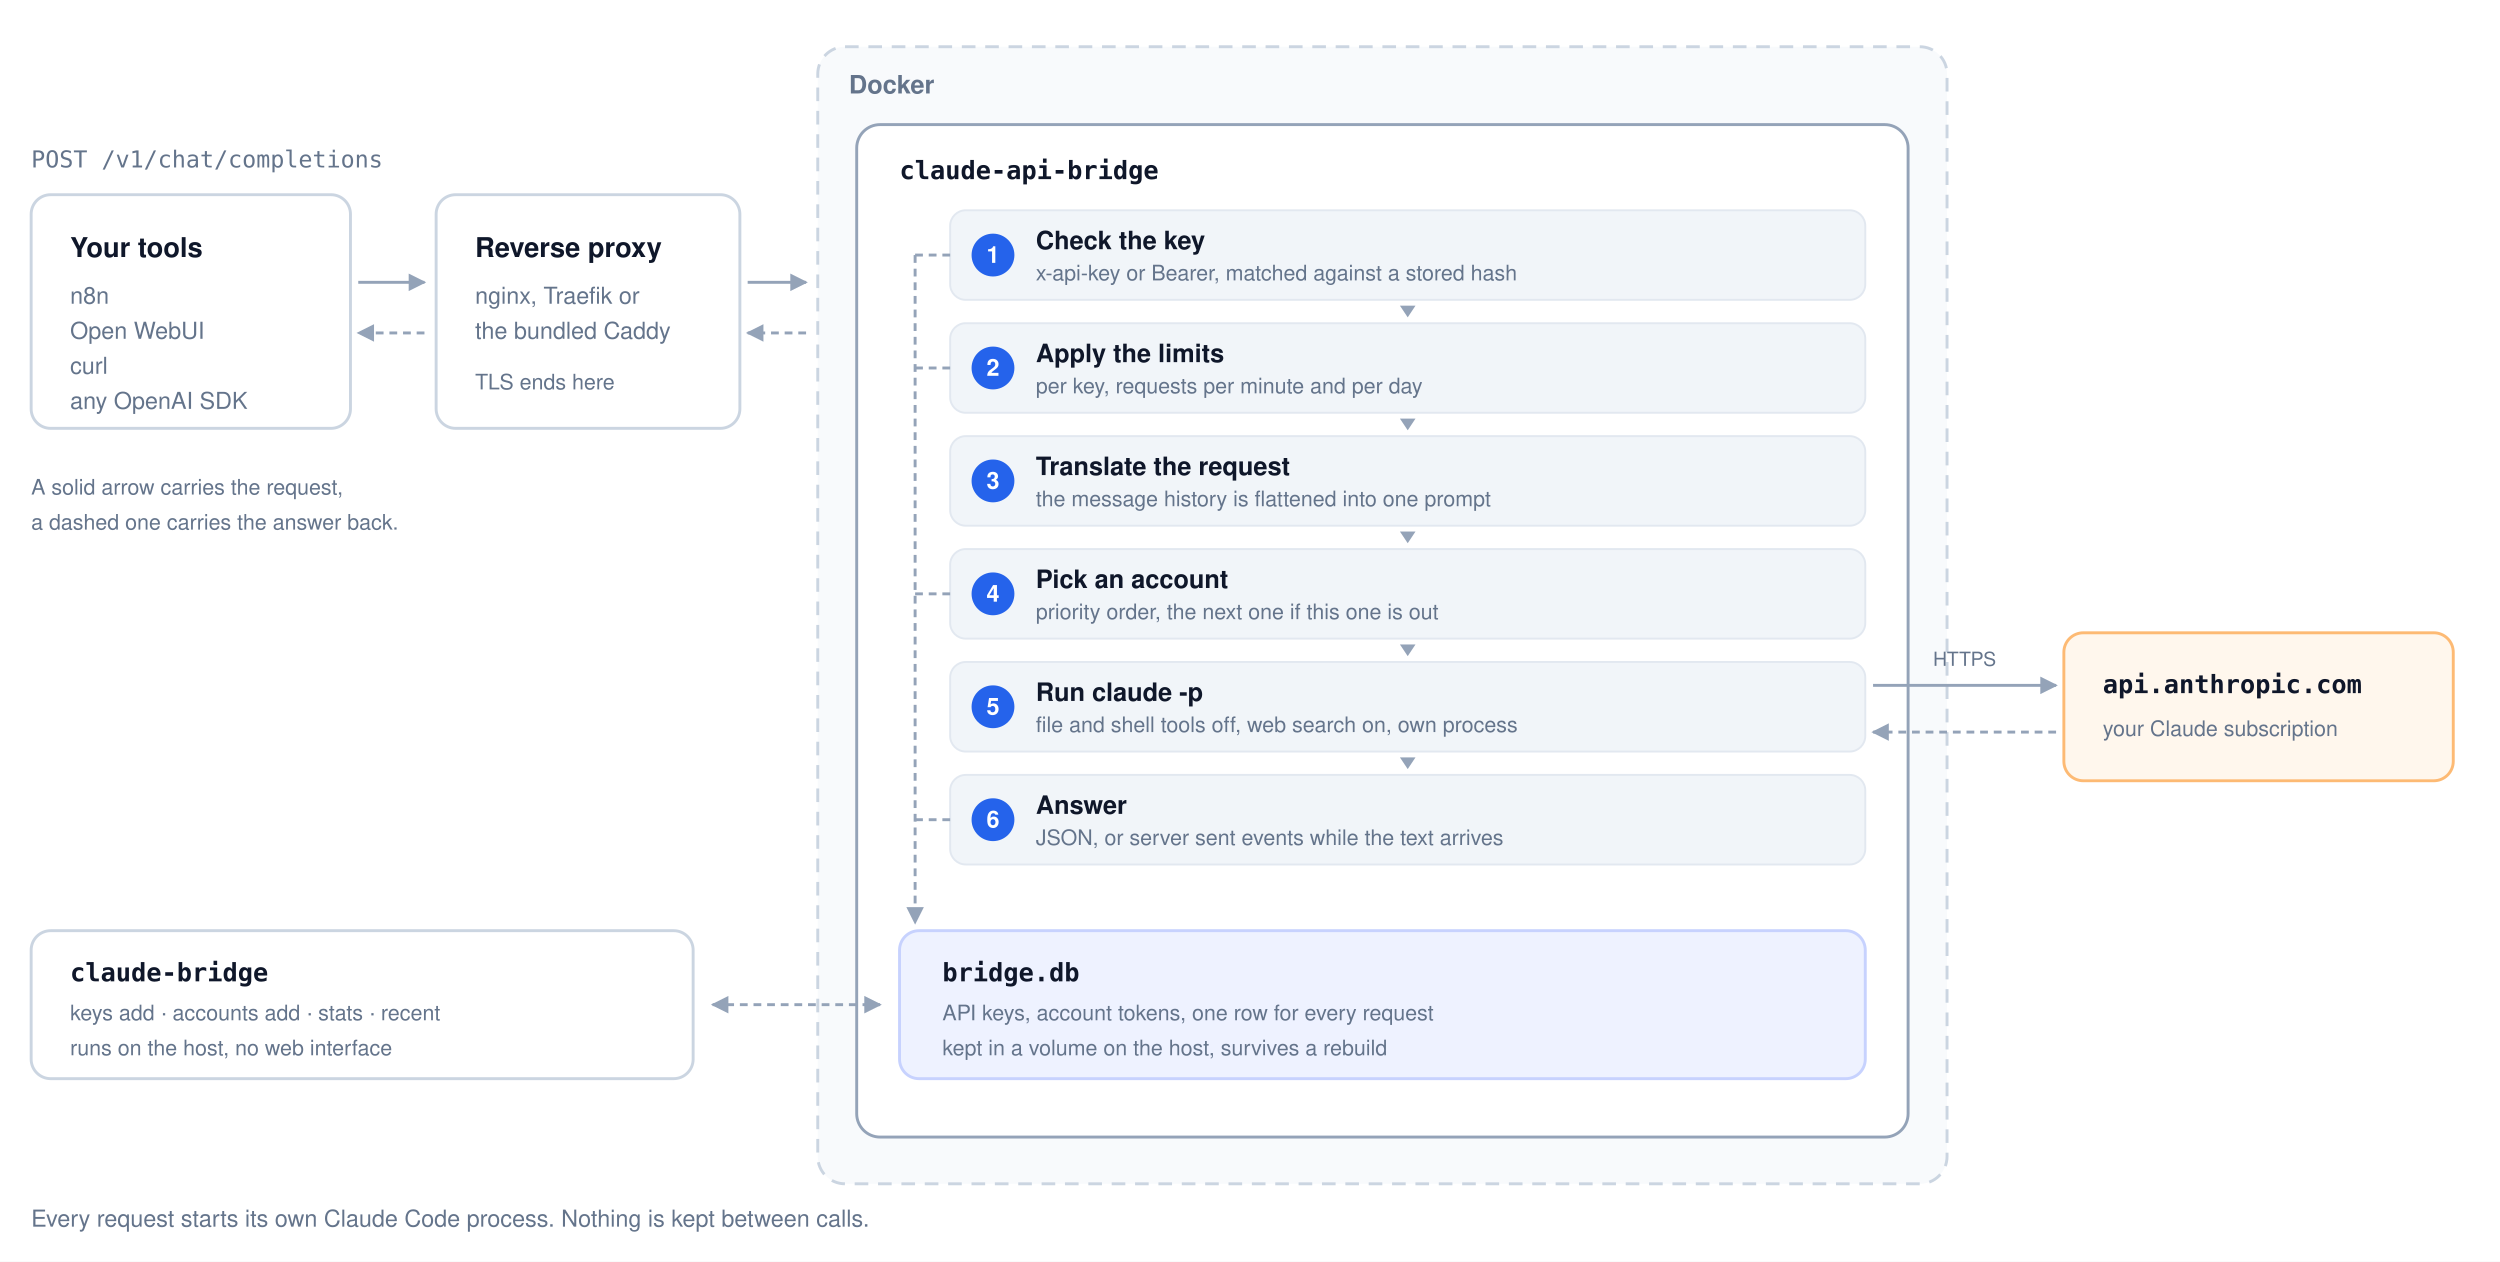
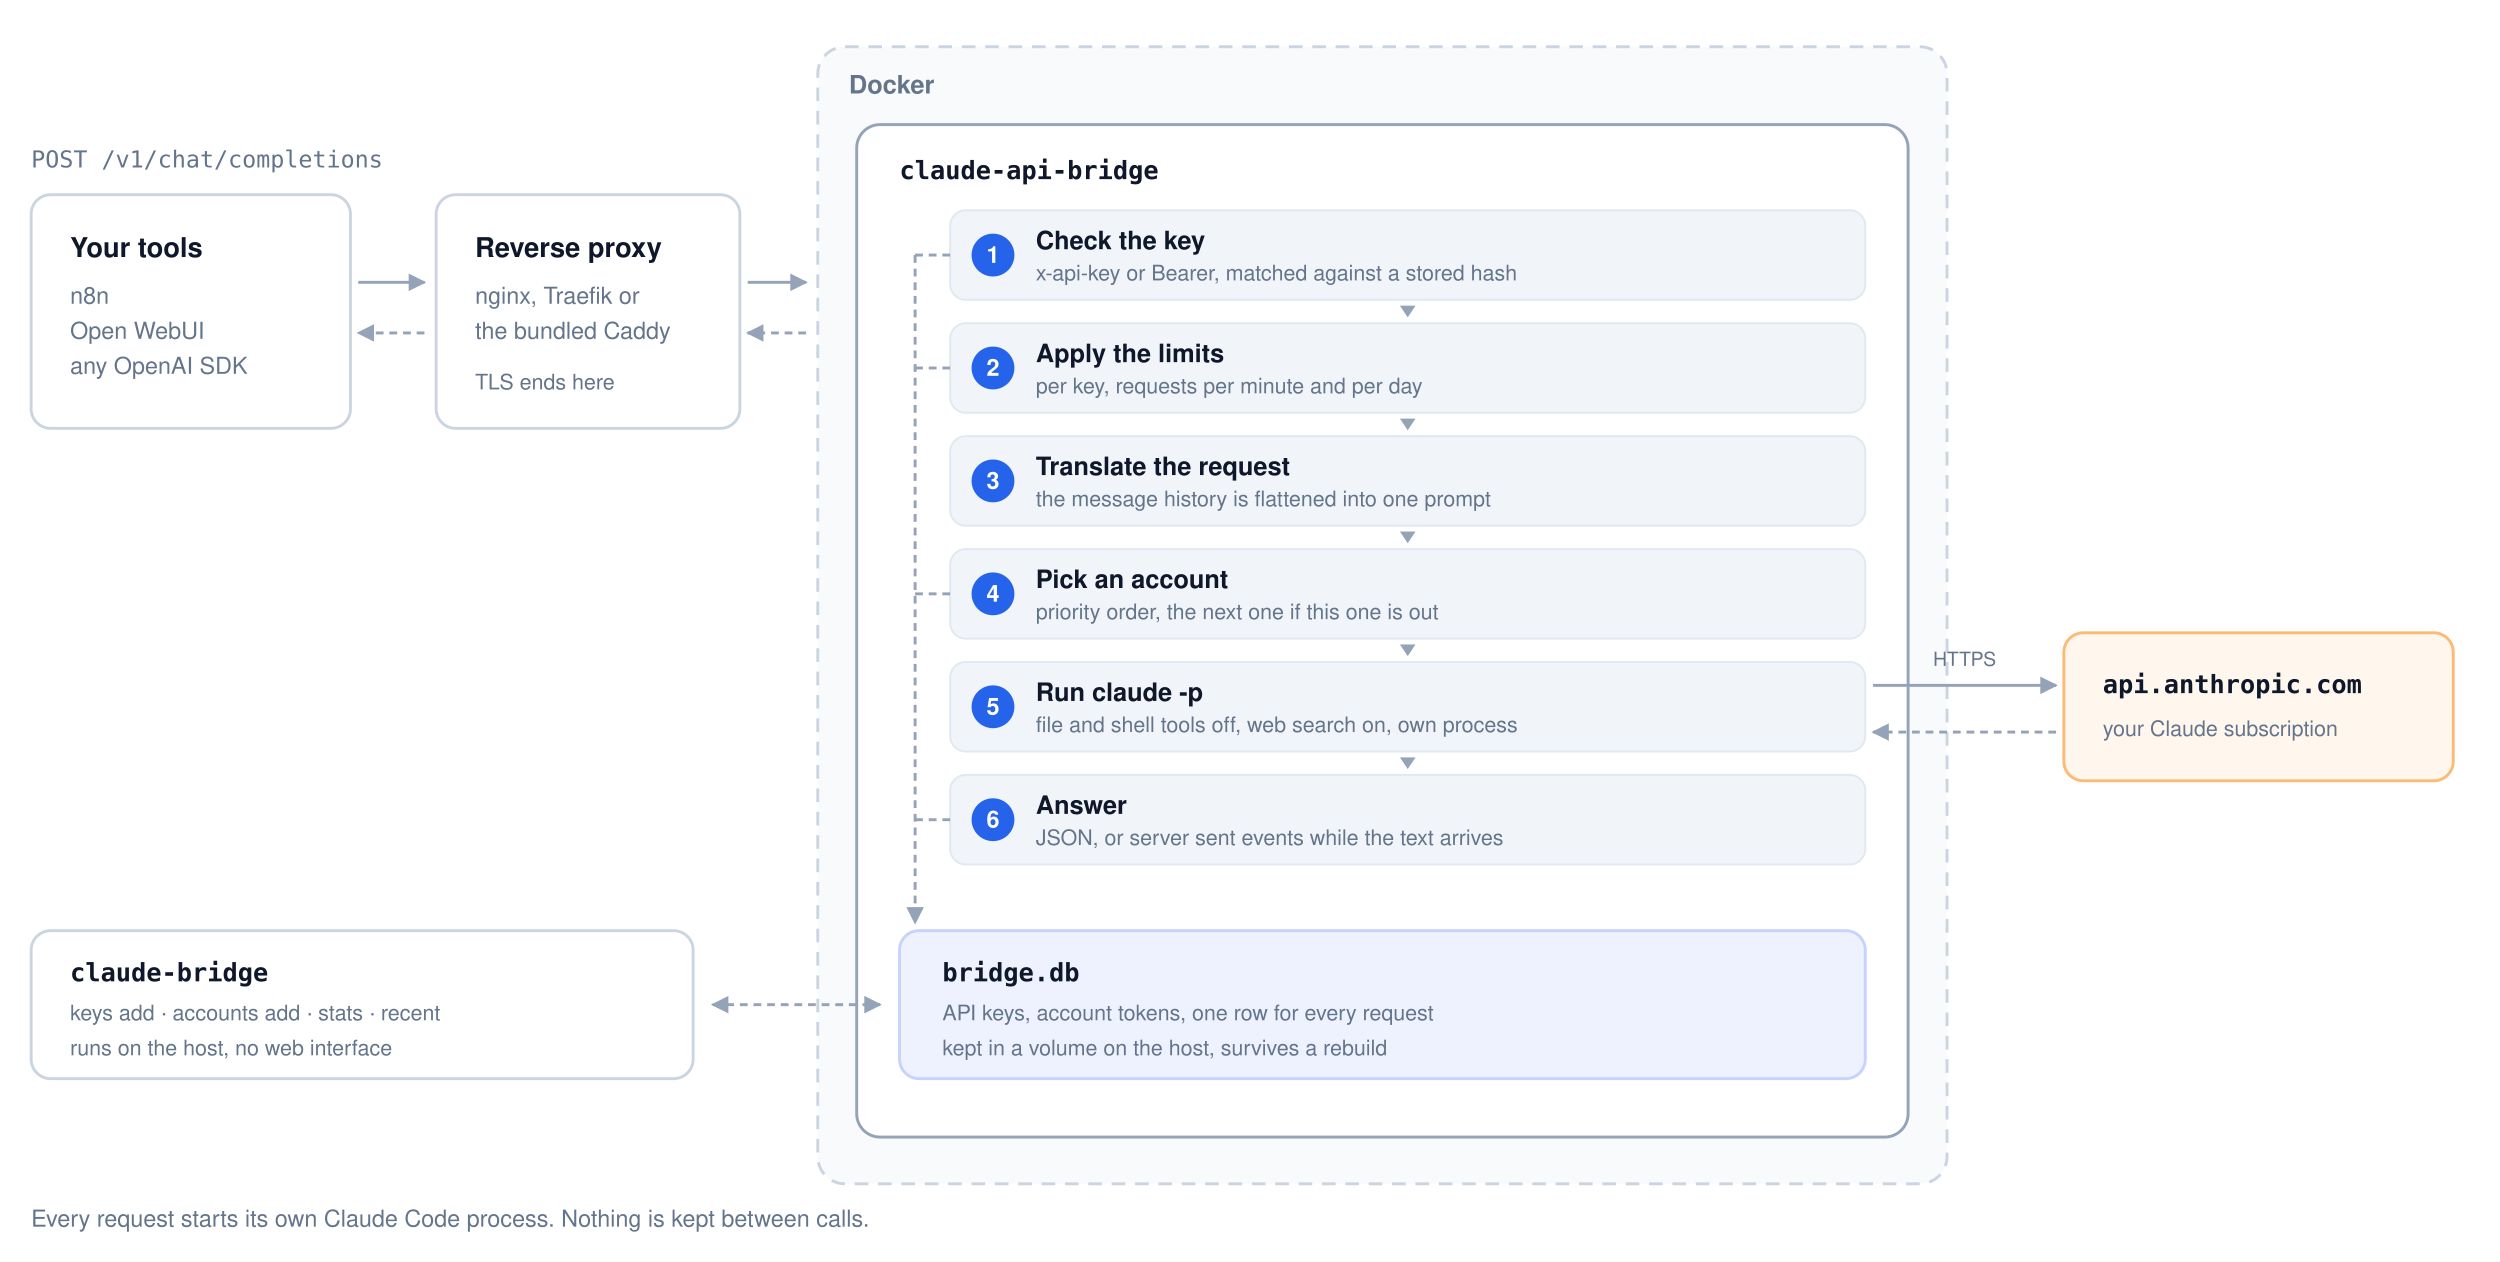
<svg xmlns="http://www.w3.org/2000/svg" viewBox="0 0 1284 648" width="1284" height="648" role="img" aria-label="How Claude API Bridge handles a request">
  <defs>
    <marker id="head" viewBox="0 0 10 10" refX="9" refY="5" markerWidth="6" markerHeight="6" orient="auto-start-reverse">
      <path d="M 0 0 L 10 5 L 0 10 z" fill="#94a3b8" />
    </marker>
  </defs>
  <rect width="1284" height="648" fill="#ffffff" />
  <text x="16" y="86" font-family="ui-monospace, SFMono-Regular, Menlo, Consolas, monospace" font-size="12" font-weight="400" fill="#64748b" text-anchor="start">POST /v1/chat/completions</text>
  <rect x="16" y="100" width="164" height="120" rx="10" fill="#ffffff" stroke="#cbd5e1" stroke-width="1.5" />
  <text x="36" y="132" font-family="ui-sans-serif, -apple-system, BlinkMacSystemFont, 'Segoe UI', Helvetica, Arial, sans-serif" font-size="14" font-weight="600" fill="#0f172a" text-anchor="start">Your tools</text>
  <text x="36" y="156" font-family="ui-sans-serif, -apple-system, BlinkMacSystemFont, 'Segoe UI', Helvetica, Arial, sans-serif" font-size="12" font-weight="400" fill="#64748b" text-anchor="start">n8n</text>
  <text x="36" y="174" font-family="ui-sans-serif, -apple-system, BlinkMacSystemFont, 'Segoe UI', Helvetica, Arial, sans-serif" font-size="12" font-weight="400" fill="#64748b" text-anchor="start">Open WebUI</text>
-   <text x="36" y="192" font-family="ui-sans-serif, -apple-system, BlinkMacSystemFont, 'Segoe UI', Helvetica, Arial, sans-serif" font-size="12" font-weight="400" fill="#64748b" text-anchor="start">curl</text>
-   <text x="36" y="210" font-family="ui-sans-serif, -apple-system, BlinkMacSystemFont, 'Segoe UI', Helvetica, Arial, sans-serif" font-size="12" font-weight="400" fill="#64748b" text-anchor="start">any OpenAI SDK</text>
+   <text x="36" y="192" font-family="ui-sans-serif, -apple-system, BlinkMacSystemFont, 'Segoe UI', Helvetica, Arial, sans-serif" font-size="12" font-weight="400" fill="#64748b" text-anchor="start">any OpenAI SDK</text>
  <rect x="224" y="100" width="156" height="120" rx="10" fill="#ffffff" stroke="#cbd5e1" stroke-width="1.5" />
  <text x="244" y="132" font-family="ui-sans-serif, -apple-system, BlinkMacSystemFont, 'Segoe UI', Helvetica, Arial, sans-serif" font-size="14" font-weight="600" fill="#0f172a" text-anchor="start">Reverse proxy</text>
  <text x="244" y="156" font-family="ui-sans-serif, -apple-system, BlinkMacSystemFont, 'Segoe UI', Helvetica, Arial, sans-serif" font-size="12" font-weight="400" fill="#64748b" text-anchor="start">nginx, Traefik or</text>
  <text x="244" y="174" font-family="ui-sans-serif, -apple-system, BlinkMacSystemFont, 'Segoe UI', Helvetica, Arial, sans-serif" font-size="12" font-weight="400" fill="#64748b" text-anchor="start">the bundled Caddy</text>
  <text x="244" y="200" font-family="ui-sans-serif, -apple-system, BlinkMacSystemFont, 'Segoe UI', Helvetica, Arial, sans-serif" font-size="11" font-weight="400" fill="#64748b" text-anchor="start">TLS ends here</text>
  <line x1="184" y1="145" x2="218" y2="145" stroke="#94a3b8" stroke-width="1.5" marker-end="url(#head)" />
  <line x1="218" y1="171" x2="184" y2="171" stroke="#94a3b8" stroke-width="1.5" stroke-dasharray="4 3" marker-end="url(#head)" />
  <line x1="384" y1="145" x2="414" y2="145" stroke="#94a3b8" stroke-width="1.5" marker-end="url(#head)" />
  <line x1="414" y1="171" x2="384" y2="171" stroke="#94a3b8" stroke-width="1.5" stroke-dasharray="4 3" marker-end="url(#head)" />
-   <text x="16" y="254" font-family="ui-sans-serif, -apple-system, BlinkMacSystemFont, 'Segoe UI', Helvetica, Arial, sans-serif" font-size="11" font-weight="400" fill="#64748b" text-anchor="start">A solid arrow carries the request,</text>
-   <text x="16" y="272" font-family="ui-sans-serif, -apple-system, BlinkMacSystemFont, 'Segoe UI', Helvetica, Arial, sans-serif" font-size="11" font-weight="400" fill="#64748b" text-anchor="start">a dashed one carries the answer back.</text>
  <rect x="420" y="24" width="580" height="584" rx="14" fill="#f8fafc" stroke="#cbd5e1" stroke-width="1.5" stroke-dasharray="7 5" />
  <text x="436" y="48" font-family="ui-sans-serif, -apple-system, BlinkMacSystemFont, 'Segoe UI', Helvetica, Arial, sans-serif" font-size="13" font-weight="600" fill="#64748b" text-anchor="start">Docker</text>
  <rect x="440" y="64" width="540" height="520" rx="12" fill="#ffffff" stroke="#94a3b8" stroke-width="1.5" />
  <text x="462" y="92" font-family="ui-monospace, SFMono-Regular, Menlo, Consolas, monospace" font-size="13" font-weight="600" fill="#0f172a" text-anchor="start">claude-api-bridge</text>
  <rect x="488" y="108" width="470" height="46" rx="8" fill="#f1f5f9" stroke="#e2e8f0" stroke-width="1" />
  <circle cx="510" cy="131" r="11" fill="#2563eb" />
  <text x="510" y="135" font-family="ui-sans-serif, -apple-system, BlinkMacSystemFont, 'Segoe UI', Helvetica, Arial, sans-serif" font-size="12" font-weight="700" fill="#ffffff" text-anchor="middle">1</text>
  <text x="532" y="128" font-family="ui-sans-serif, -apple-system, BlinkMacSystemFont, 'Segoe UI', Helvetica, Arial, sans-serif" font-size="13" font-weight="600" fill="#0f172a" text-anchor="start">Check the key</text>
  <text x="532" y="144" font-family="ui-sans-serif, -apple-system, BlinkMacSystemFont, 'Segoe UI', Helvetica, Arial, sans-serif" font-size="11" font-weight="400" fill="#64748b" text-anchor="start">x-api-key or Bearer, matched against a stored hash</text>
  <path d="M 719 157 L 727 157 L 723 163 Z" fill="#94a3b8" />
  <rect x="488" y="166" width="470" height="46" rx="8" fill="#f1f5f9" stroke="#e2e8f0" stroke-width="1" />
  <circle cx="510" cy="189" r="11" fill="#2563eb" />
  <text x="510" y="193" font-family="ui-sans-serif, -apple-system, BlinkMacSystemFont, 'Segoe UI', Helvetica, Arial, sans-serif" font-size="12" font-weight="700" fill="#ffffff" text-anchor="middle">2</text>
  <text x="532" y="186" font-family="ui-sans-serif, -apple-system, BlinkMacSystemFont, 'Segoe UI', Helvetica, Arial, sans-serif" font-size="13" font-weight="600" fill="#0f172a" text-anchor="start">Apply the limits</text>
  <text x="532" y="202" font-family="ui-sans-serif, -apple-system, BlinkMacSystemFont, 'Segoe UI', Helvetica, Arial, sans-serif" font-size="11" font-weight="400" fill="#64748b" text-anchor="start">per key, requests per minute and per day</text>
  <path d="M 719 215 L 727 215 L 723 221 Z" fill="#94a3b8" />
  <rect x="488" y="224" width="470" height="46" rx="8" fill="#f1f5f9" stroke="#e2e8f0" stroke-width="1" />
  <circle cx="510" cy="247" r="11" fill="#2563eb" />
  <text x="510" y="251" font-family="ui-sans-serif, -apple-system, BlinkMacSystemFont, 'Segoe UI', Helvetica, Arial, sans-serif" font-size="12" font-weight="700" fill="#ffffff" text-anchor="middle">3</text>
  <text x="532" y="244" font-family="ui-sans-serif, -apple-system, BlinkMacSystemFont, 'Segoe UI', Helvetica, Arial, sans-serif" font-size="13" font-weight="600" fill="#0f172a" text-anchor="start">Translate the request</text>
  <text x="532" y="260" font-family="ui-sans-serif, -apple-system, BlinkMacSystemFont, 'Segoe UI', Helvetica, Arial, sans-serif" font-size="11" font-weight="400" fill="#64748b" text-anchor="start">the message history is flattened into one prompt</text>
  <path d="M 719 273 L 727 273 L 723 279 Z" fill="#94a3b8" />
  <rect x="488" y="282" width="470" height="46" rx="8" fill="#f1f5f9" stroke="#e2e8f0" stroke-width="1" />
  <circle cx="510" cy="305" r="11" fill="#2563eb" />
  <text x="510" y="309" font-family="ui-sans-serif, -apple-system, BlinkMacSystemFont, 'Segoe UI', Helvetica, Arial, sans-serif" font-size="12" font-weight="700" fill="#ffffff" text-anchor="middle">4</text>
  <text x="532" y="302" font-family="ui-sans-serif, -apple-system, BlinkMacSystemFont, 'Segoe UI', Helvetica, Arial, sans-serif" font-size="13" font-weight="600" fill="#0f172a" text-anchor="start">Pick an account</text>
  <text x="532" y="318" font-family="ui-sans-serif, -apple-system, BlinkMacSystemFont, 'Segoe UI', Helvetica, Arial, sans-serif" font-size="11" font-weight="400" fill="#64748b" text-anchor="start">priority order, the next one if this one is out</text>
  <path d="M 719 331 L 727 331 L 723 337 Z" fill="#94a3b8" />
  <rect x="488" y="340" width="470" height="46" rx="8" fill="#f1f5f9" stroke="#e2e8f0" stroke-width="1" />
  <circle cx="510" cy="363" r="11" fill="#2563eb" />
  <text x="510" y="367" font-family="ui-sans-serif, -apple-system, BlinkMacSystemFont, 'Segoe UI', Helvetica, Arial, sans-serif" font-size="12" font-weight="700" fill="#ffffff" text-anchor="middle">5</text>
  <text x="532" y="360" font-family="ui-sans-serif, -apple-system, BlinkMacSystemFont, 'Segoe UI', Helvetica, Arial, sans-serif" font-size="13" font-weight="600" fill="#0f172a" text-anchor="start">Run claude -p</text>
  <text x="532" y="376" font-family="ui-sans-serif, -apple-system, BlinkMacSystemFont, 'Segoe UI', Helvetica, Arial, sans-serif" font-size="11" font-weight="400" fill="#64748b" text-anchor="start">file and shell tools off, web search on, own process</text>
  <path d="M 719 389 L 727 389 L 723 395 Z" fill="#94a3b8" />
  <rect x="488" y="398" width="470" height="46" rx="8" fill="#f1f5f9" stroke="#e2e8f0" stroke-width="1" />
  <circle cx="510" cy="421" r="11" fill="#2563eb" />
  <text x="510" y="425" font-family="ui-sans-serif, -apple-system, BlinkMacSystemFont, 'Segoe UI', Helvetica, Arial, sans-serif" font-size="12" font-weight="700" fill="#ffffff" text-anchor="middle">6</text>
  <text x="532" y="418" font-family="ui-sans-serif, -apple-system, BlinkMacSystemFont, 'Segoe UI', Helvetica, Arial, sans-serif" font-size="13" font-weight="600" fill="#0f172a" text-anchor="start">Answer</text>
  <text x="532" y="434" font-family="ui-sans-serif, -apple-system, BlinkMacSystemFont, 'Segoe UI', Helvetica, Arial, sans-serif" font-size="11" font-weight="400" fill="#64748b" text-anchor="start">JSON, or server sent events while the text arrives</text>
  <line x1="470" y1="131" x2="470" y2="474" stroke="#94a3b8" stroke-width="1.5" stroke-dasharray="4 3" marker-end="url(#head)" />
  <line x1="470" y1="131" x2="488" y2="131" stroke="#94a3b8" stroke-width="1.5" stroke-dasharray="4 3" />
  <line x1="470" y1="189" x2="488" y2="189" stroke="#94a3b8" stroke-width="1.5" stroke-dasharray="4 3" />
  <line x1="470" y1="305" x2="488" y2="305" stroke="#94a3b8" stroke-width="1.5" stroke-dasharray="4 3" />
  <line x1="470" y1="421" x2="488" y2="421" stroke="#94a3b8" stroke-width="1.5" stroke-dasharray="4 3" />
  <rect x="462" y="478" width="496" height="76" rx="10" fill="#eef2ff" stroke="#c7d2fe" stroke-width="1.5" />
  <text x="484" y="504" font-family="ui-monospace, SFMono-Regular, Menlo, Consolas, monospace" font-size="13" font-weight="600" fill="#0f172a" text-anchor="start">bridge.db</text>
  <text x="484" y="524" font-family="ui-sans-serif, -apple-system, BlinkMacSystemFont, 'Segoe UI', Helvetica, Arial, sans-serif" font-size="11" font-weight="400" fill="#64748b" text-anchor="start">API keys, account tokens, one row for every request</text>
  <text x="484" y="542" font-family="ui-sans-serif, -apple-system, BlinkMacSystemFont, 'Segoe UI', Helvetica, Arial, sans-serif" font-size="11" font-weight="400" fill="#64748b" text-anchor="start">kept in a volume on the host, survives a rebuild</text>
  <rect x="16" y="478" width="340" height="76" rx="10" fill="#ffffff" stroke="#cbd5e1" stroke-width="1.5" />
  <text x="36" y="504" font-family="ui-monospace, SFMono-Regular, Menlo, Consolas, monospace" font-size="13" font-weight="600" fill="#0f172a" text-anchor="start">claude-bridge</text>
  <text x="36" y="524" font-family="ui-sans-serif, -apple-system, BlinkMacSystemFont, 'Segoe UI', Helvetica, Arial, sans-serif" font-size="11" font-weight="400" fill="#64748b" text-anchor="start">keys add · accounts add · stats · recent</text>
  <text x="36" y="542" font-family="ui-sans-serif, -apple-system, BlinkMacSystemFont, 'Segoe UI', Helvetica, Arial, sans-serif" font-size="11" font-weight="400" fill="#64748b" text-anchor="start">runs on the host, no web interface</text>
  <line x1="366" y1="516" x2="452" y2="516" stroke="#94a3b8" stroke-width="1.5" stroke-dasharray="4 3" marker-end="url(#head)" marker-start="url(#head)" />
  <rect x="1060" y="325" width="200" height="76" rx="10" fill="#fff7ed" stroke="#fdba74" stroke-width="1.5" />
  <text x="1080" y="356" font-family="ui-monospace, SFMono-Regular, Menlo, Consolas, monospace" font-size="13" font-weight="600" fill="#0f172a" text-anchor="start">api.anthropic.com</text>
  <text x="1080" y="378" font-family="ui-sans-serif, -apple-system, BlinkMacSystemFont, 'Segoe UI', Helvetica, Arial, sans-serif" font-size="11" font-weight="400" fill="#64748b" text-anchor="start">your Claude subscription</text>
  <line x1="962" y1="352" x2="1056" y2="352" stroke="#94a3b8" stroke-width="1.5" marker-end="url(#head)" />
  <line x1="1056" y1="376" x2="962" y2="376" stroke="#94a3b8" stroke-width="1.5" stroke-dasharray="4 3" marker-end="url(#head)" />
  <text x="1009" y="342" font-family="ui-sans-serif, -apple-system, BlinkMacSystemFont, 'Segoe UI', Helvetica, Arial, sans-serif" font-size="10" font-weight="400" fill="#64748b" text-anchor="middle">HTTPS</text>
  <text x="16" y="630" font-family="ui-sans-serif, -apple-system, BlinkMacSystemFont, 'Segoe UI', Helvetica, Arial, sans-serif" font-size="12" font-weight="400" fill="#64748b" text-anchor="start">Every request starts its own Claude Code process. Nothing is kept between calls.</text>
</svg>
